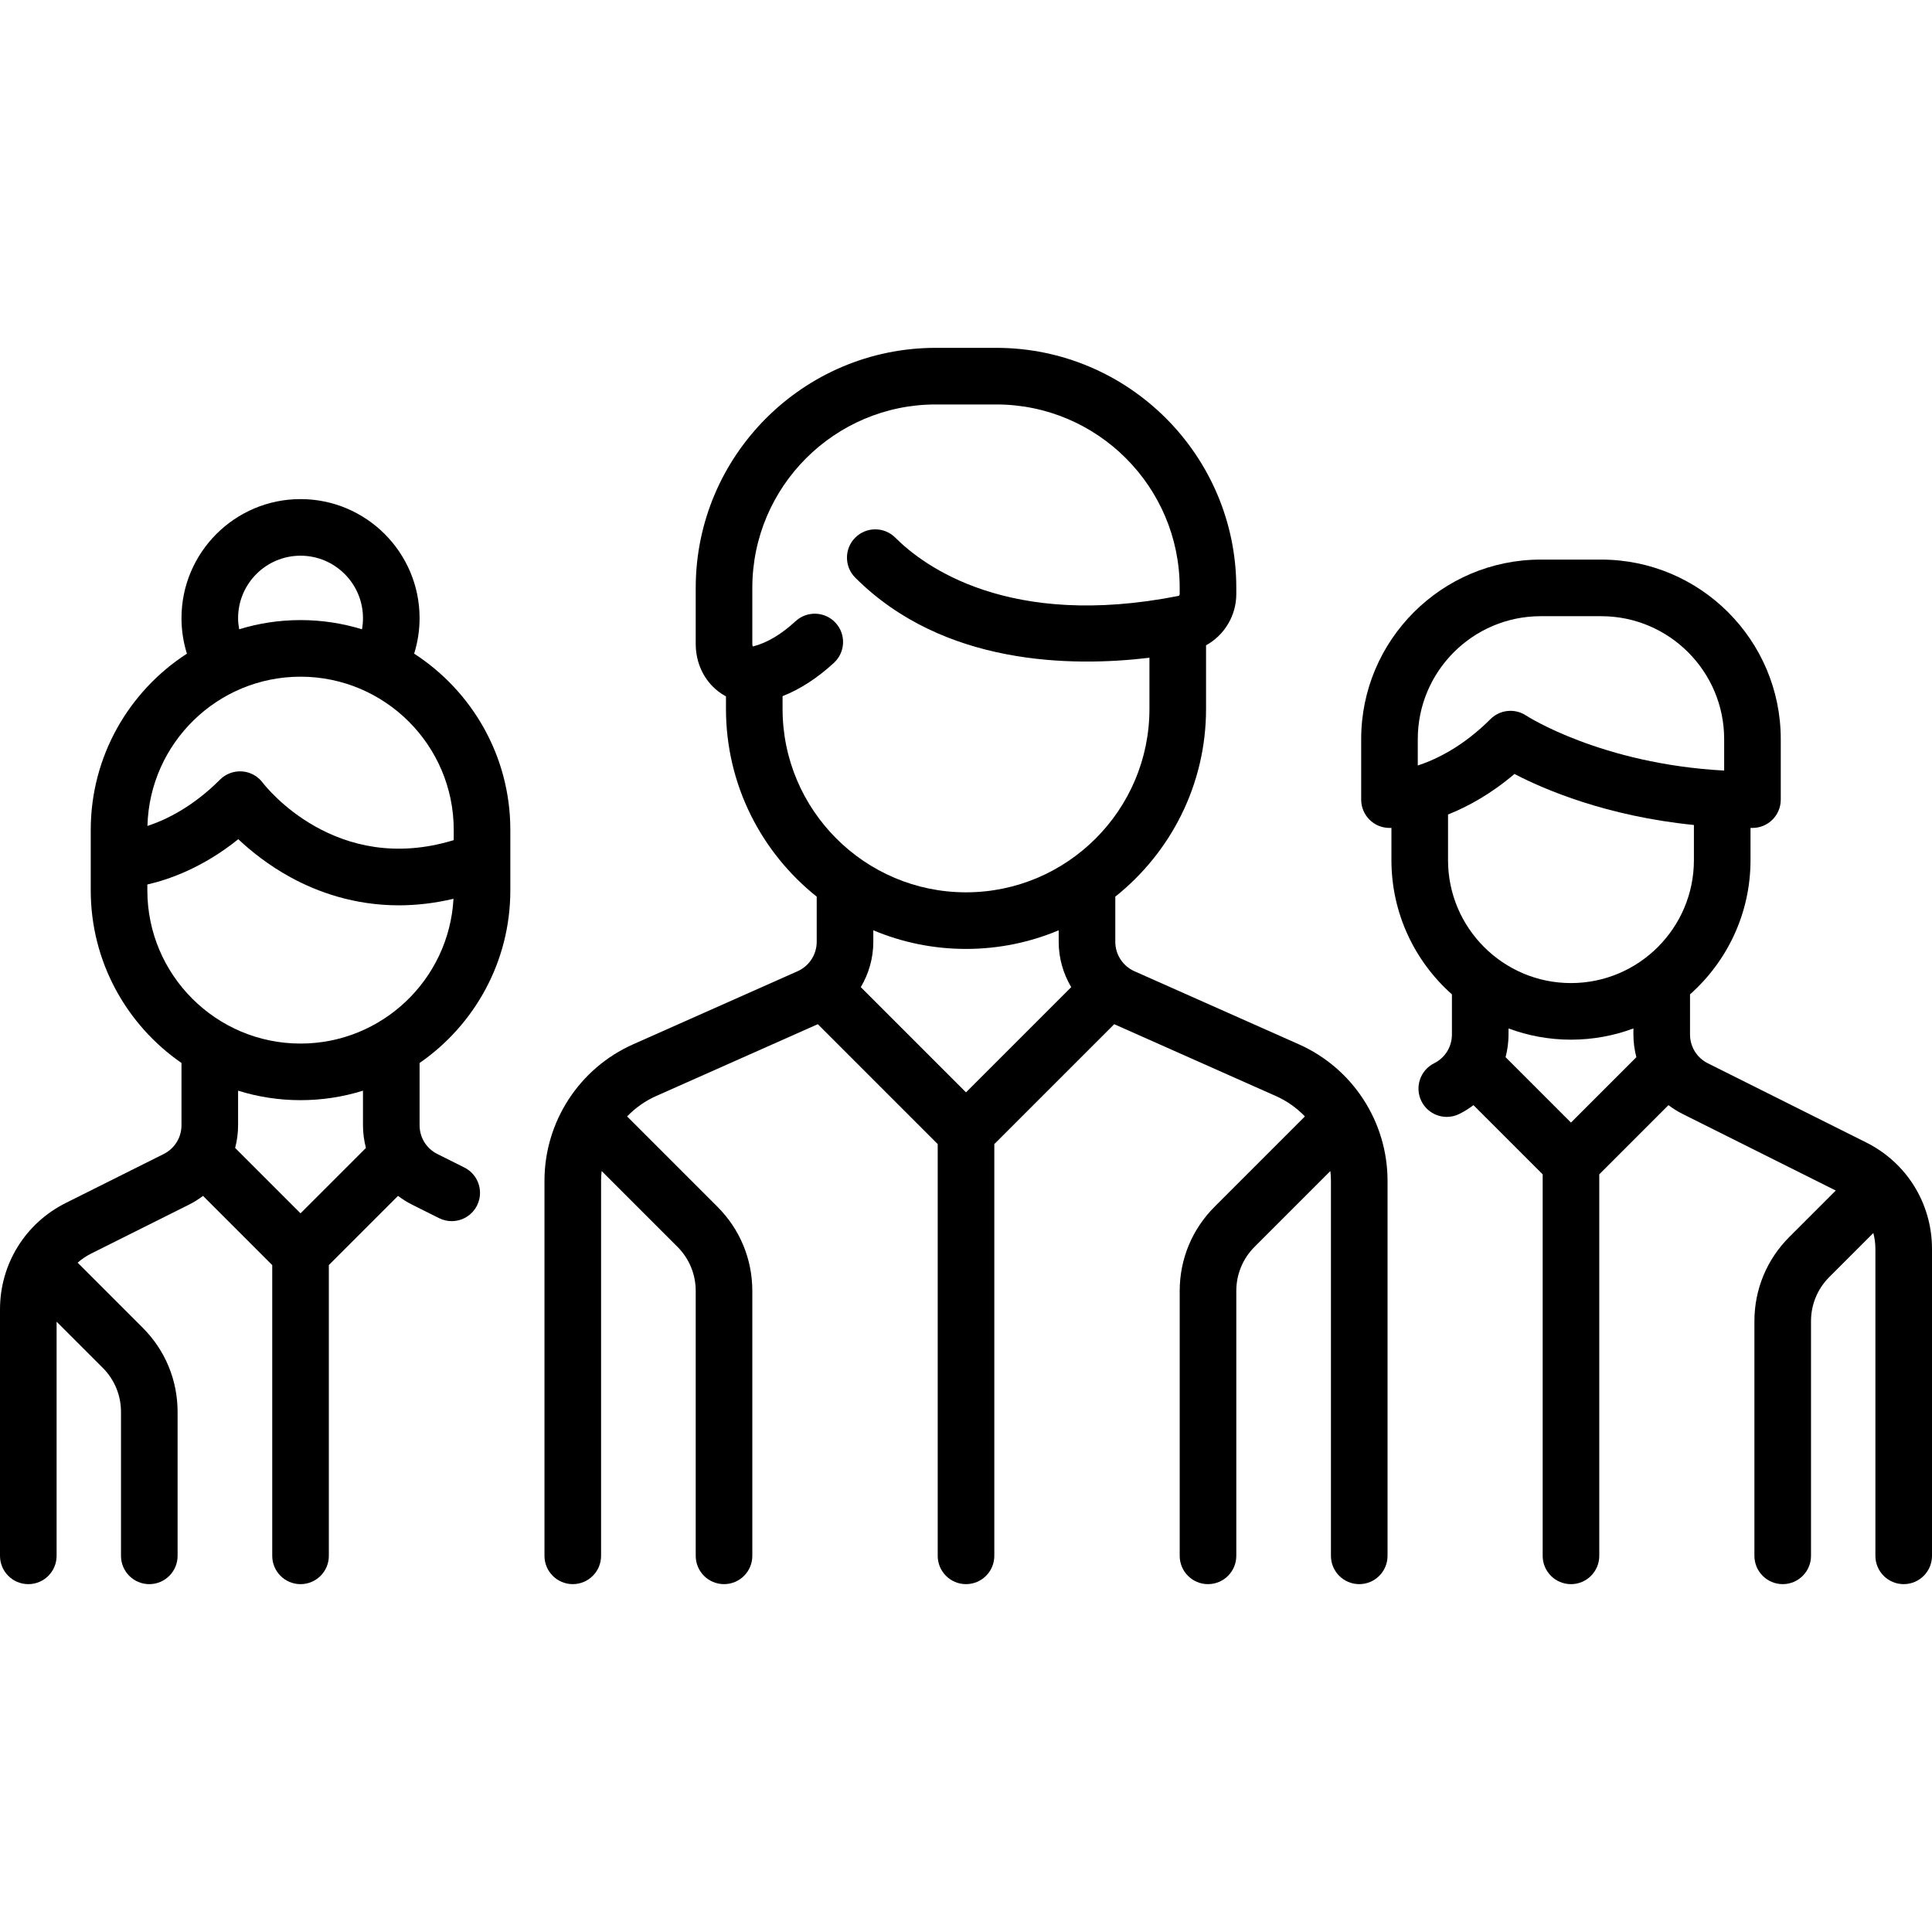
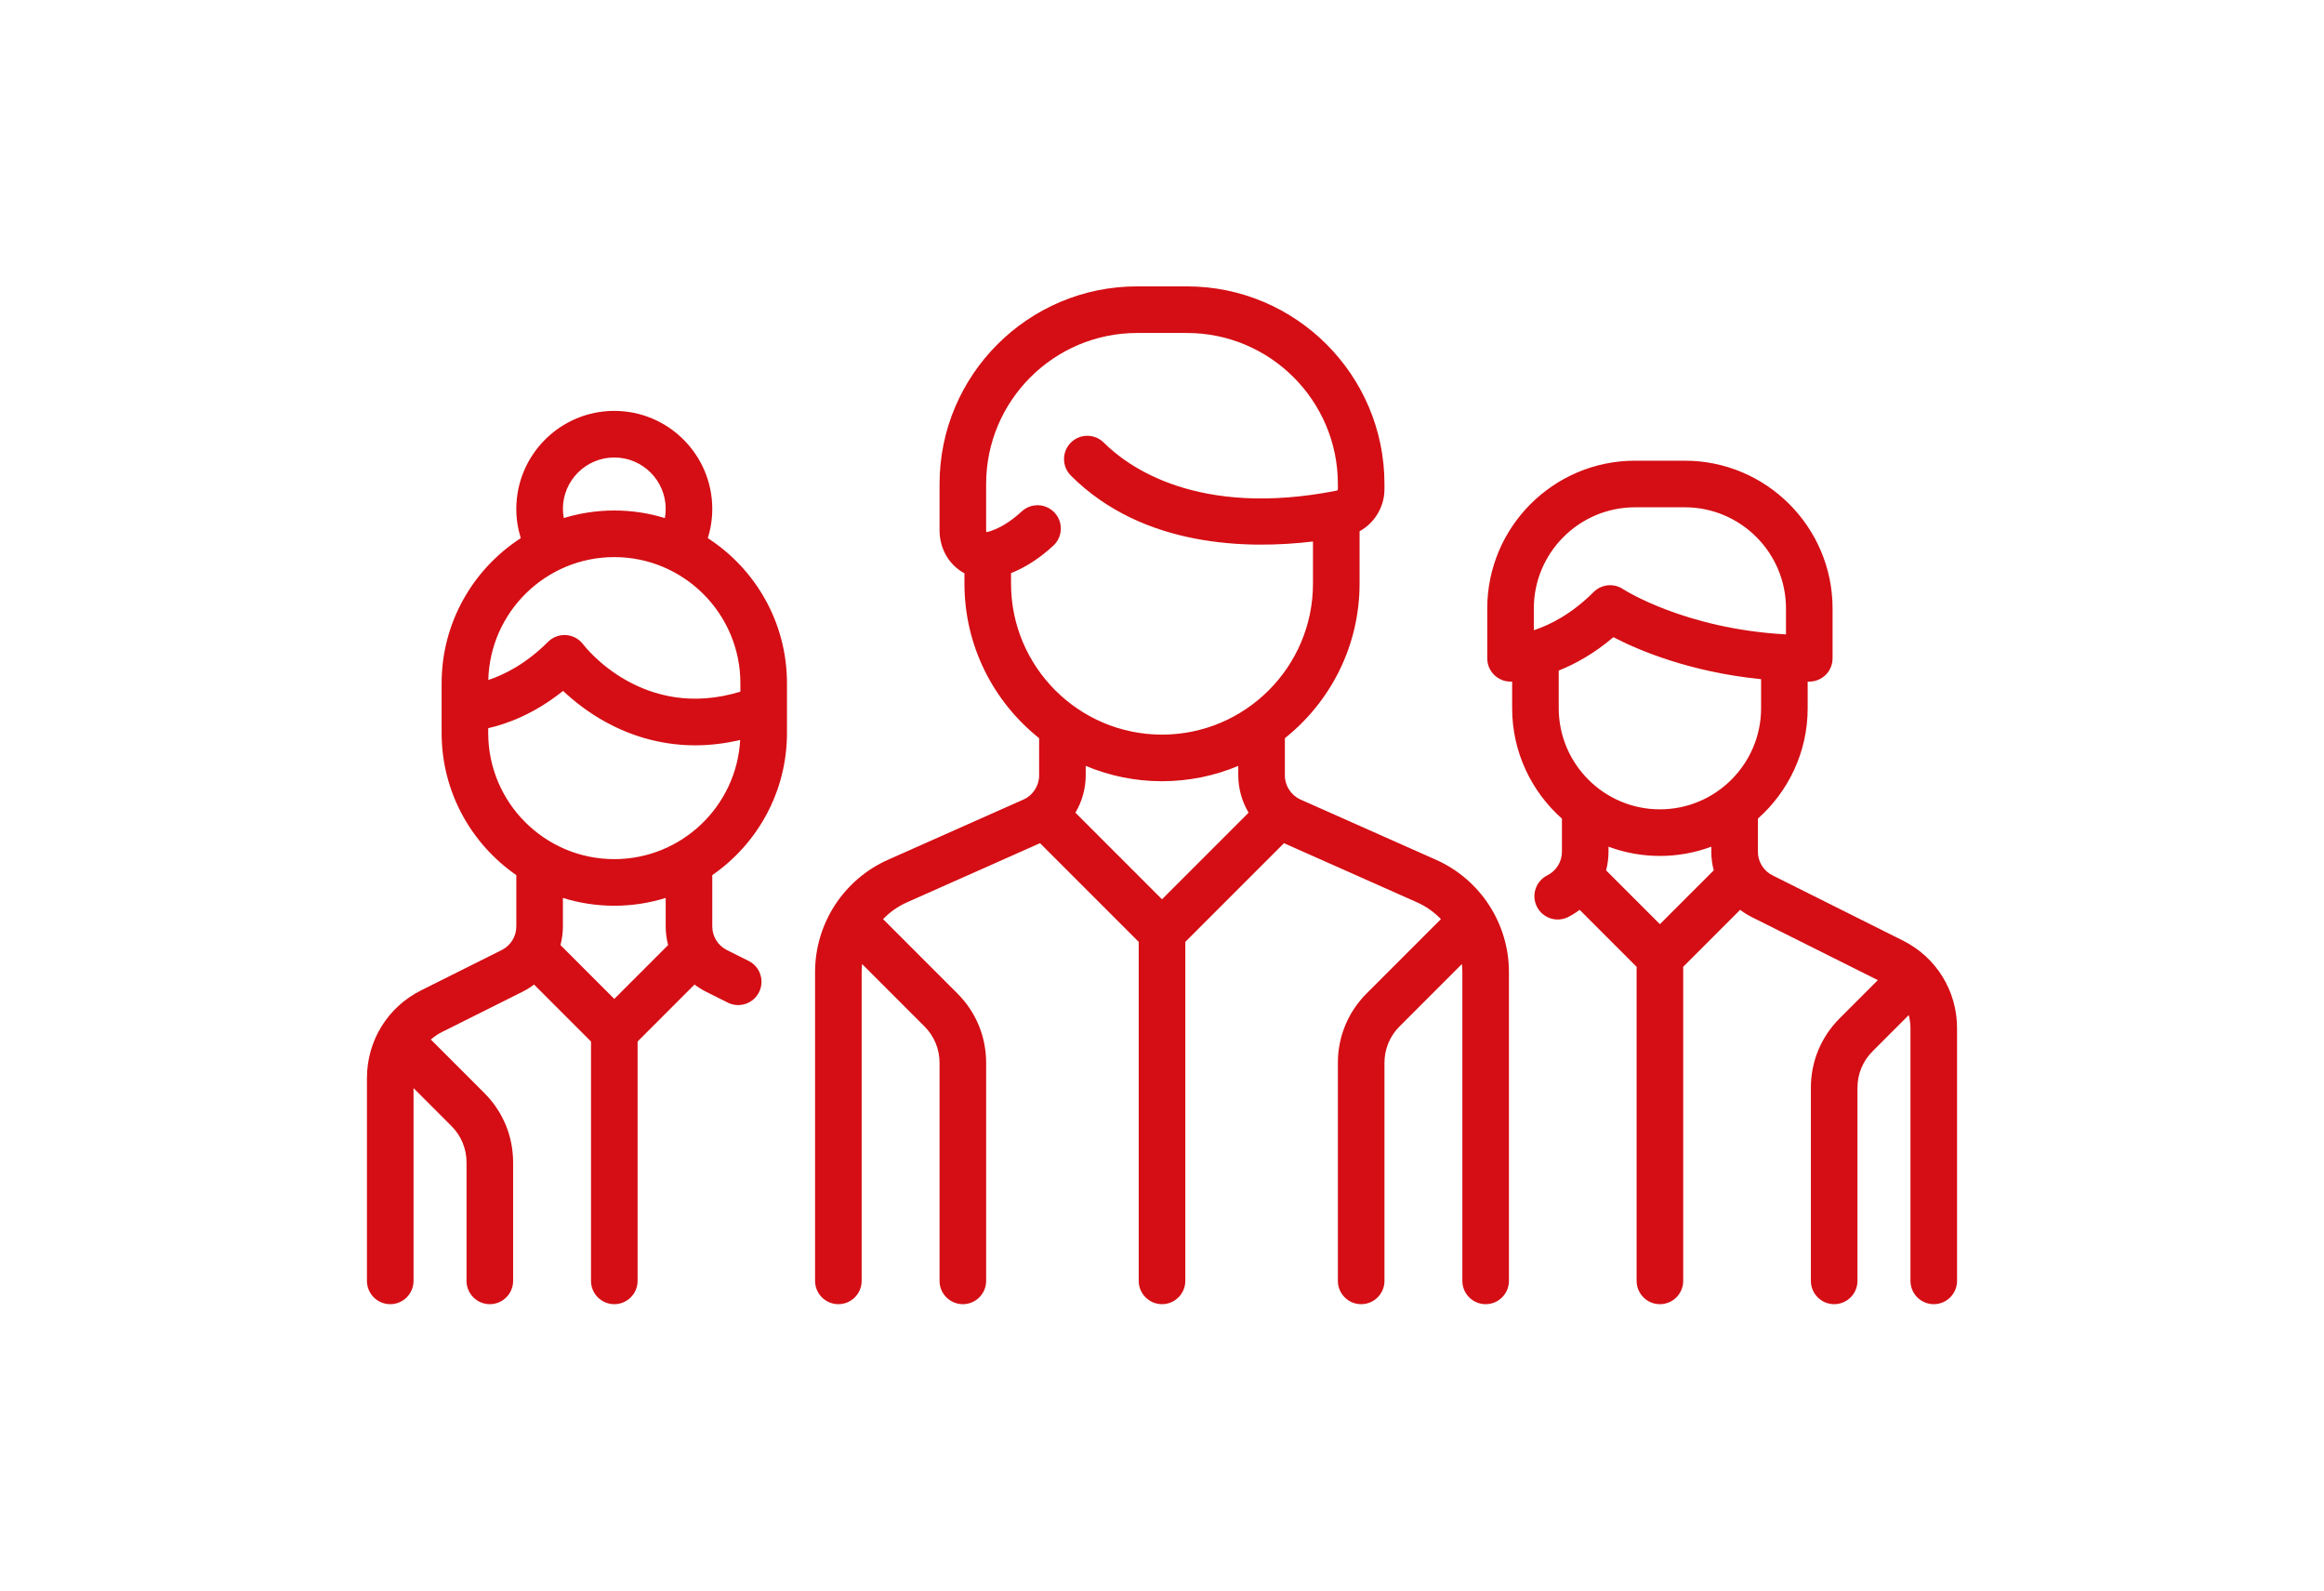
- <svg xmlns="http://www.w3.org/2000/svg" version="1.1" id="Capa_1" x="0px" y="0px" viewBox="0 0 511.999 511.999" style="enable-background:new 0 0 511.999 511.999;" xml:space="preserve">
-   <g>
-     <g>
-       <path d="M344.214,276.755l-43.582-19.37c-3.079-1.368-5.067-4.429-5.067-7.797V237.62c14.64-11.665,24.05-29.628,24.05-49.758    v-16.847c4.823-2.665,8.016-7.815,8.016-13.583v-1.635c0-35.076-28.537-63.613-63.613-63.613h-16.032    c-35.076,0-63.613,28.537-63.613,63.613v14.835c0,5.07,2.182,9.663,5.985,12.602c0.645,0.498,1.324,0.936,2.031,1.315v3.312    c0,20.13,9.409,38.093,24.048,49.757v11.969c0,3.368-1.989,6.429-5.067,7.797l-43.582,19.37    c-14.273,6.343-23.496,20.535-23.496,36.154v99.404c0,4.142,3.358,7.5,7.5,7.5c4.142,0,7.5-3.358,7.5-7.5v-99.403    c0-0.869,0.062-1.728,0.152-2.58l20.082,20.082c3.125,3.126,4.847,7.281,4.847,11.702v70.2c0,4.142,3.358,7.5,7.5,7.5    c4.142,0,7.5-3.358,7.5-7.5v-70.2c0-8.427-3.281-16.349-9.24-22.308l-23.941-23.942c2.157-2.238,4.745-4.093,7.689-5.402    l42.847-19.043l31.775,31.775v109.119c0,4.142,3.358,7.5,7.5,7.5s7.5-3.358,7.5-7.5V303.194l31.775-31.775l42.846,19.042    c2.944,1.309,5.532,3.164,7.689,5.403l-23.941,23.941c-5.959,5.959-9.24,13.881-9.24,22.308v70.2c0,4.142,3.358,7.5,7.5,7.5    c4.142,0,7.5-3.358,7.5-7.5v-70.2c0-4.42,1.721-8.576,4.847-11.702l20.081-20.081c0.09,0.852,0.152,1.709,0.152,2.578v99.404    c0,4.142,3.358,7.5,7.5,7.5c4.142,0,7.5-3.358,7.5-7.5v-99.403C367.709,297.29,358.487,283.098,344.214,276.755z M256,289.481    l-27.881-27.882c2.12-3.567,3.317-7.694,3.317-12.011v-3.052c7.563,3.178,15.862,4.939,24.565,4.939s17.001-1.76,24.563-4.938    v3.051c0,4.318,1.197,8.444,3.318,12.012L256,289.481z M256.001,236.474c-26.805,0.001-48.613-21.807-48.613-48.612v-3.373    c4.68-1.855,9.248-4.807,13.621-8.842c3.043-2.809,3.234-7.554,0.424-10.598c-2.809-3.043-7.553-3.234-10.598-0.425    c-3.751,3.463-7.499,5.7-11.137,6.65c-0.088,0.023-0.153,0.033-0.199,0.037c-0.054-0.105-0.127-0.325-0.127-0.678v-14.835    c0-26.805,21.808-48.613,48.613-48.613h16.032c26.806,0,48.613,21.808,48.613,48.613v1.635c0,0.243-0.146,0.454-0.338,0.492    c-44.911,8.87-67.437-7.847-75.037-15.447c-2.929-2.929-7.678-2.929-10.606,0c-2.929,2.929-2.929,7.678,0,10.606    c23.29,23.29,57.275,23.71,77.965,21.224v13.553C304.614,214.666,282.806,236.474,256.001,236.474z" />
-     </g>
-   </g>
-   <g>
-     <g>
-       <path d="M135.242,235.961v-16.035c0-19.566-10.168-36.79-25.489-46.702c0.946-3.035,1.44-6.214,1.44-9.411    c0-17.396-14.152-31.548-31.548-31.548s-31.548,14.153-31.548,31.548c0,3.237,0.49,6.385,1.438,9.413    c-15.32,9.911-25.487,27.135-25.487,46.7v16.032c0,18.947,9.533,35.701,24.048,45.743v16.493c0,3.253-1.807,6.177-4.716,7.632    l-25.941,12.97C6.682,324.176,0,334.988,0,347.015v65.299c0,4.142,3.358,7.5,7.5,7.5s7.5-3.358,7.5-7.5v-62.055l12.218,12.218    c3.125,3.126,4.847,7.281,4.847,11.702v38.135c0,4.142,3.358,7.5,7.5,7.5c4.142,0,7.5-3.358,7.5-7.5v-38.135    c0-8.427-3.282-16.349-9.24-22.308L20.82,334.866c-0.082-0.082-0.17-0.153-0.254-0.23c1.067-0.942,2.264-1.762,3.582-2.422    l25.941-12.97c1.329-0.665,2.566-1.45,3.719-2.322l18.337,18.338v77.055c0,4.142,3.358,7.5,7.5,7.5c4.142,0,7.5-3.358,7.5-7.5    v-77.056l18.338-18.338c1.154,0.873,2.39,1.658,3.719,2.322l7.153,3.577c1.077,0.539,2.221,0.794,3.349,0.794    c2.751,0,5.4-1.52,6.714-4.147c1.853-3.705,0.351-8.21-3.354-10.062l-7.153-3.577c-2.91-1.455-4.717-4.379-4.717-7.631v-16.493    C125.709,271.662,135.242,254.907,135.242,235.961z M79.645,147.265c9.125,0,16.548,7.424,16.548,16.548    c0,1.005-0.09,1.99-0.262,2.955c-5.154-1.582-10.621-2.439-16.286-2.439c-5.657,0-11.117,0.854-16.263,2.432    c-0.173-0.965-0.285-1.945-0.285-2.948C63.097,154.688,70.52,147.265,79.645,147.265z M79.645,179.33    c22.385,0,40.597,18.212,40.597,40.597v2.718c-31.225,9.56-49.834-14.193-50.629-15.234c-1.305-1.739-3.3-2.827-5.468-2.981    c-2.168-0.152-4.298,0.641-5.835,2.178c-7.159,7.159-14.171,10.612-19.235,12.279C39.63,196.981,57.609,179.33,79.645,179.33z     M79.645,321.545l-17.331-17.331c0.506-1.934,0.783-3.95,0.783-6.019v-9.155c5.229,1.634,10.788,2.515,16.548,2.515    s11.319-0.881,16.548-2.515v9.155c0,2.069,0.277,4.086,0.783,6.019L79.645,321.545z M79.645,276.555    c-22.385,0-40.597-18.212-40.597-40.597v-1.554c5.981-1.374,14.849-4.567,24.1-12.007c3.273,3.088,7.951,6.876,13.908,10.125    c7.046,3.843,16.777,7.398,28.663,7.398c4.517,0,9.35-0.525,14.459-1.731C119.015,259.541,101.281,276.555,79.645,276.555z" />
-     </g>
-   </g>
-   <g>
-     <g>
-       <path d="M494.561,302.765l-41.973-20.987c-2.909-1.455-4.716-4.379-4.716-7.631v-10.629c9.825-8.723,16.032-21.435,16.032-35.575    v-8.537c0.173,0,0.343,0.005,0.516,0.005c4.142,0,7.5-3.358,7.5-7.5v-16.032c0-26.236-21.345-47.581-47.581-47.581h-16.032    c-26.236,0-47.581,21.345-47.581,47.581v16.032c0,4.142,3.358,7.5,7.5,7.5c0.062,0,0.242-0.002,0.516-0.013v8.545    c0,14.141,6.208,26.853,16.033,35.576v10.629c0,3.253-1.807,6.177-4.717,7.631c-3.705,1.852-5.207,6.357-3.354,10.062    c1.314,2.628,3.963,4.148,6.714,4.148c1.127,0,2.271-0.255,3.348-0.793c1.329-0.665,2.566-1.45,3.719-2.322l18.338,18.338v101.103    c0,4.142,3.358,7.5,7.5,7.5c4.142,0,7.5-3.358,7.5-7.5V311.21l18.337-18.338c1.154,0.873,2.39,1.658,3.719,2.322l40.615,20.308    l-12.319,12.319c-5.958,5.959-9.24,13.881-9.24,22.308v62.184c0,4.142,3.358,7.5,7.5,7.5c4.142,0,7.5-3.358,7.5-7.5v-62.184    c0-4.42,1.721-8.576,4.847-11.702l11.669-11.669c0.354,1.357,0.548,2.772,0.548,4.224v81.331c0,4.142,3.358,7.5,7.5,7.5    c4.142,0,7.5-3.358,7.5-7.5v-81.331C512,318.956,505.318,308.144,494.561,302.765z M375.725,202.868v-6.99h0.001    c0-17.965,14.616-32.581,32.581-32.581h16.032c17.965,0,32.581,14.616,32.581,32.581v8.331    c-32.603-1.759-52.278-14.446-52.469-14.571c-1.269-0.846-2.717-1.26-4.158-1.26c-1.936,0-3.856,0.748-5.306,2.197    C387.811,197.751,380.78,201.205,375.725,202.868z M416.323,297.497l-17.331-17.331c0.506-1.934,0.783-3.95,0.783-6.019v-1.597    c5.156,1.919,10.731,2.973,16.548,2.973c5.817,0,11.392-1.054,16.548-2.973v1.597c0,2.069,0.276,4.085,0.783,6.019    L416.323,297.497z M416.323,260.524c-17.965,0-32.581-14.615-32.581-32.581v-12.091h0c5.253-2.099,11.373-5.436,17.601-10.742    c7.876,4.098,24.354,11.181,47.561,13.521v9.312C448.904,245.908,434.288,260.524,416.323,260.524z" />
-     </g>
-   </g>
-   <g>
- </g>
-   <g>
- </g>
-   <g>
- </g>
-   <g>
- </g>
-   <g>
- </g>
-   <g>
- </g>
-   <g>
- </g>
-   <g>
- </g>
-   <g>
- </g>
-   <g>
- </g>
-   <g>
- </g>
-   <g>
- </g>
-   <g>
- </g>
-   <g>
- </g>
-   <g>
- </g>
+ <svg xmlns="http://www.w3.org/2000/svg" viewBox="0 0 512 512" width="95" height="65" fill="#d40e14">
+   <path d="M344.214 276.755l-43.582-19.37a8.539 8.539 0 01-5.067-7.797V237.62c14.64-11.665 24.05-29.628 24.05-49.758v-16.847c4.823-2.665 8.016-7.815 8.016-13.583v-1.635c0-35.076-28.537-63.613-63.613-63.613h-16.032c-35.076 0-63.613 28.537-63.613 63.613v14.835c0 5.07 2.182 9.663 5.985 12.602.645.498 1.324.936 2.031 1.315v3.312c0 20.13 9.409 38.093 24.048 49.757v11.969a8.54 8.54 0 01-5.067 7.797l-43.582 19.37c-14.273 6.343-23.496 20.535-23.496 36.154v99.404a7.5 7.5 0 0015 0v-99.403c0-.869.062-1.728.152-2.58l20.082 20.082a16.443 16.443 0 014.847 11.702v70.2a7.5 7.5 0 0015 0v-70.2c0-8.427-3.281-16.349-9.24-22.308l-23.941-23.942a24.5 24.5 0 017.689-5.402l42.847-19.043 31.775 31.775v109.119a7.5 7.5 0 0015 0V303.194l31.775-31.775 42.846 19.042a24.486 24.486 0 017.689 5.403l-23.941 23.941c-5.959 5.959-9.24 13.881-9.24 22.308v70.2a7.5 7.5 0 0015 0v-70.2a16.44 16.44 0 014.847-11.702l20.081-20.081c.09.852.152 1.709.152 2.578v99.404a7.5 7.5 0 0015 0v-99.403c-.003-15.619-9.225-29.811-23.498-36.154zM256 289.481l-27.881-27.882a23.491 23.491 0 003.317-12.011v-3.052c7.563 3.178 15.862 4.939 24.565 4.939s17.001-1.76 24.563-4.938v3.051c0 4.318 1.197 8.444 3.318 12.012L256 289.481zm.001-53.007c-26.805.001-48.613-21.807-48.613-48.612v-3.373c4.68-1.855 9.248-4.807 13.621-8.842a7.5 7.5 0 00-10.174-11.023c-3.751 3.463-7.499 5.7-11.137 6.65a1.21 1.21 0 01-.199.037c-.054-.105-.127-.325-.127-.678v-14.835c0-26.805 21.808-48.613 48.613-48.613h16.032c26.806 0 48.613 21.808 48.613 48.613v1.635c0 .243-.146.454-.338.492-44.911 8.87-67.437-7.847-75.037-15.447a7.5 7.5 0 00-10.606 0 7.5 7.5 0 000 10.606c23.29 23.29 57.275 23.71 77.965 21.224v13.553c0 26.805-21.808 48.613-48.613 48.613zM135.242 235.961v-16.035c0-19.566-10.168-36.79-25.489-46.702a31.665 31.665 0 001.44-9.411c0-17.396-14.152-31.548-31.548-31.548s-31.548 14.153-31.548 31.548c0 3.237.49 6.385 1.438 9.413-15.32 9.911-25.487 27.135-25.487 46.7v16.032c0 18.947 9.533 35.701 24.048 45.743v16.493a8.486 8.486 0 01-4.716 7.632l-25.941 12.97C6.682 324.176 0 334.988 0 347.015v65.299a7.5 7.5 0 0015 0v-62.055l12.218 12.218a16.443 16.443 0 014.847 11.702v38.135a7.5 7.5 0 0015 0v-38.135c0-8.427-3.282-16.349-9.24-22.308L20.82 334.866c-.082-.082-.17-.153-.254-.23a16.724 16.724 0 013.582-2.422l25.941-12.97a23.887 23.887 0 003.719-2.322l18.337 18.338v77.055a7.5 7.5 0 0015 0v-77.056l18.338-18.338a23.784 23.784 0 003.719 2.322l7.153 3.577a7.502 7.502 0 006.709-13.415l-7.153-3.577a8.485 8.485 0 01-4.717-7.631v-16.493c14.515-10.042 24.048-26.797 24.048-45.743zm-55.597-88.696c9.125 0 16.548 7.424 16.548 16.548 0 1.005-.09 1.99-.262 2.955a55.41 55.41 0 00-16.286-2.439c-5.657 0-11.117.854-16.263 2.432a16.66 16.66 0 01-.285-2.948c0-9.125 7.423-16.548 16.548-16.548zm0 32.065c22.385 0 40.597 18.212 40.597 40.597v2.718c-31.225 9.56-49.834-14.193-50.629-15.234a7.502 7.502 0 00-11.303-.803c-7.159 7.159-14.171 10.612-19.235 12.279.555-21.906 18.534-39.557 40.57-39.557zm0 142.215l-17.331-17.331c.506-1.934.783-3.95.783-6.019v-9.155c5.229 1.634 10.788 2.515 16.548 2.515s11.319-.881 16.548-2.515v9.155c0 2.069.277 4.086.783 6.019l-17.331 17.331zm0-44.99c-22.385 0-40.597-18.212-40.597-40.597v-1.554c5.981-1.374 14.849-4.567 24.1-12.007 3.273 3.088 7.951 6.876 13.908 10.125 7.046 3.843 16.777 7.398 28.663 7.398 4.517 0 9.35-.525 14.459-1.731-1.163 21.352-18.897 38.366-40.533 38.366zM494.561 302.765l-41.973-20.987a8.486 8.486 0 01-4.716-7.631v-10.629c9.825-8.723 16.032-21.435 16.032-35.575v-8.537c.173 0 .343.005.516.005a7.5 7.5 0 007.5-7.5v-16.032c0-26.236-21.345-47.581-47.581-47.581h-16.032c-26.236 0-47.581 21.345-47.581 47.581v16.032a7.5 7.5 0 007.5 7.5c.062 0 .242-.002.516-.013v8.545c0 14.141 6.208 26.853 16.033 35.576v10.629a8.483 8.483 0 01-4.717 7.631 7.499 7.499 0 00-3.354 10.062 7.5 7.5 0 0010.062 3.355 23.887 23.887 0 003.719-2.322l18.338 18.338v101.103a7.5 7.5 0 0015 0V311.21l18.337-18.338a23.784 23.784 0 003.719 2.322l40.615 20.308-12.319 12.319c-5.958 5.959-9.24 13.881-9.24 22.308v62.184a7.5 7.5 0 0015 0v-62.184a16.44 16.44 0 014.847-11.702l11.669-11.669c.354 1.357.548 2.772.548 4.224v81.331a7.5 7.5 0 0015 0v-81.331c.001-12.026-6.681-22.838-17.438-28.217zm-118.836-99.897v-6.99h.001c0-17.965 14.616-32.581 32.581-32.581h16.032c17.965 0 32.581 14.616 32.581 32.581v8.331c-32.603-1.759-52.278-14.446-52.469-14.571a7.495 7.495 0 00-9.464.937c-7.176 7.176-14.207 10.63-19.262 12.293zm40.598 94.629l-17.331-17.331c.506-1.934.783-3.95.783-6.019v-1.597a47.347 47.347 0 0016.548 2.973 47.347 47.347 0 0016.548-2.973v1.597c0 2.069.276 4.085.783 6.019l-17.331 17.331zm0-36.973c-17.965 0-32.581-14.615-32.581-32.581v-12.091c5.253-2.099 11.373-5.436 17.601-10.742 7.876 4.098 24.354 11.181 47.561 13.521v9.312c0 17.965-14.616 32.581-32.581 32.581z" />
</svg>
